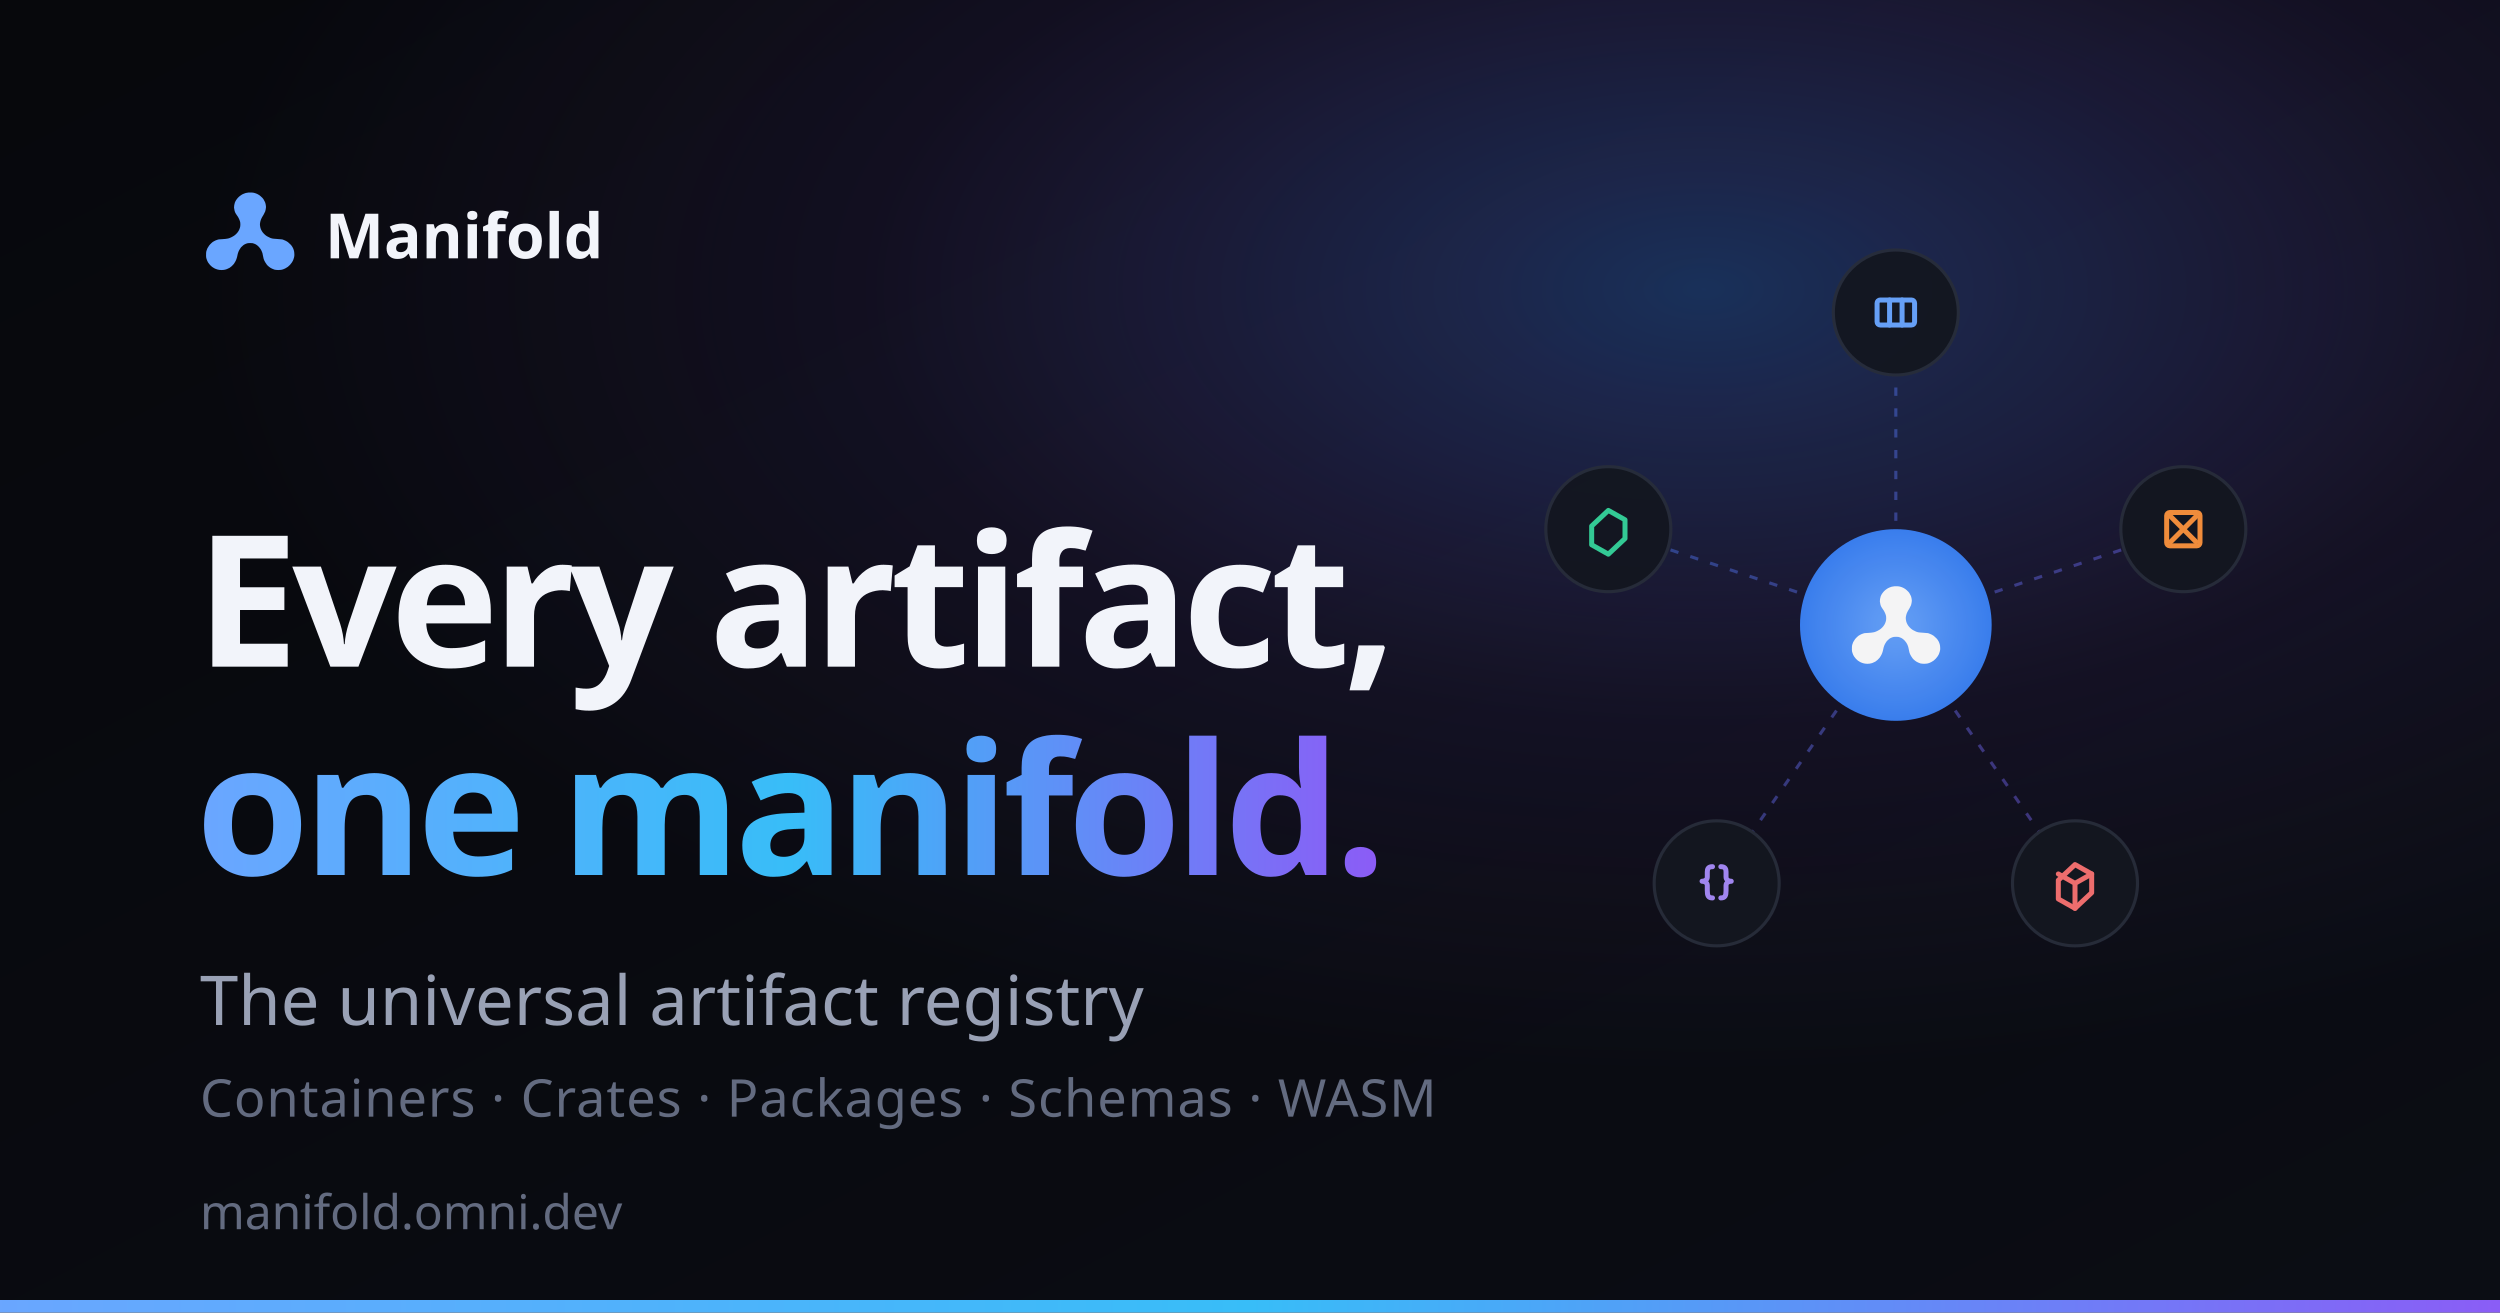
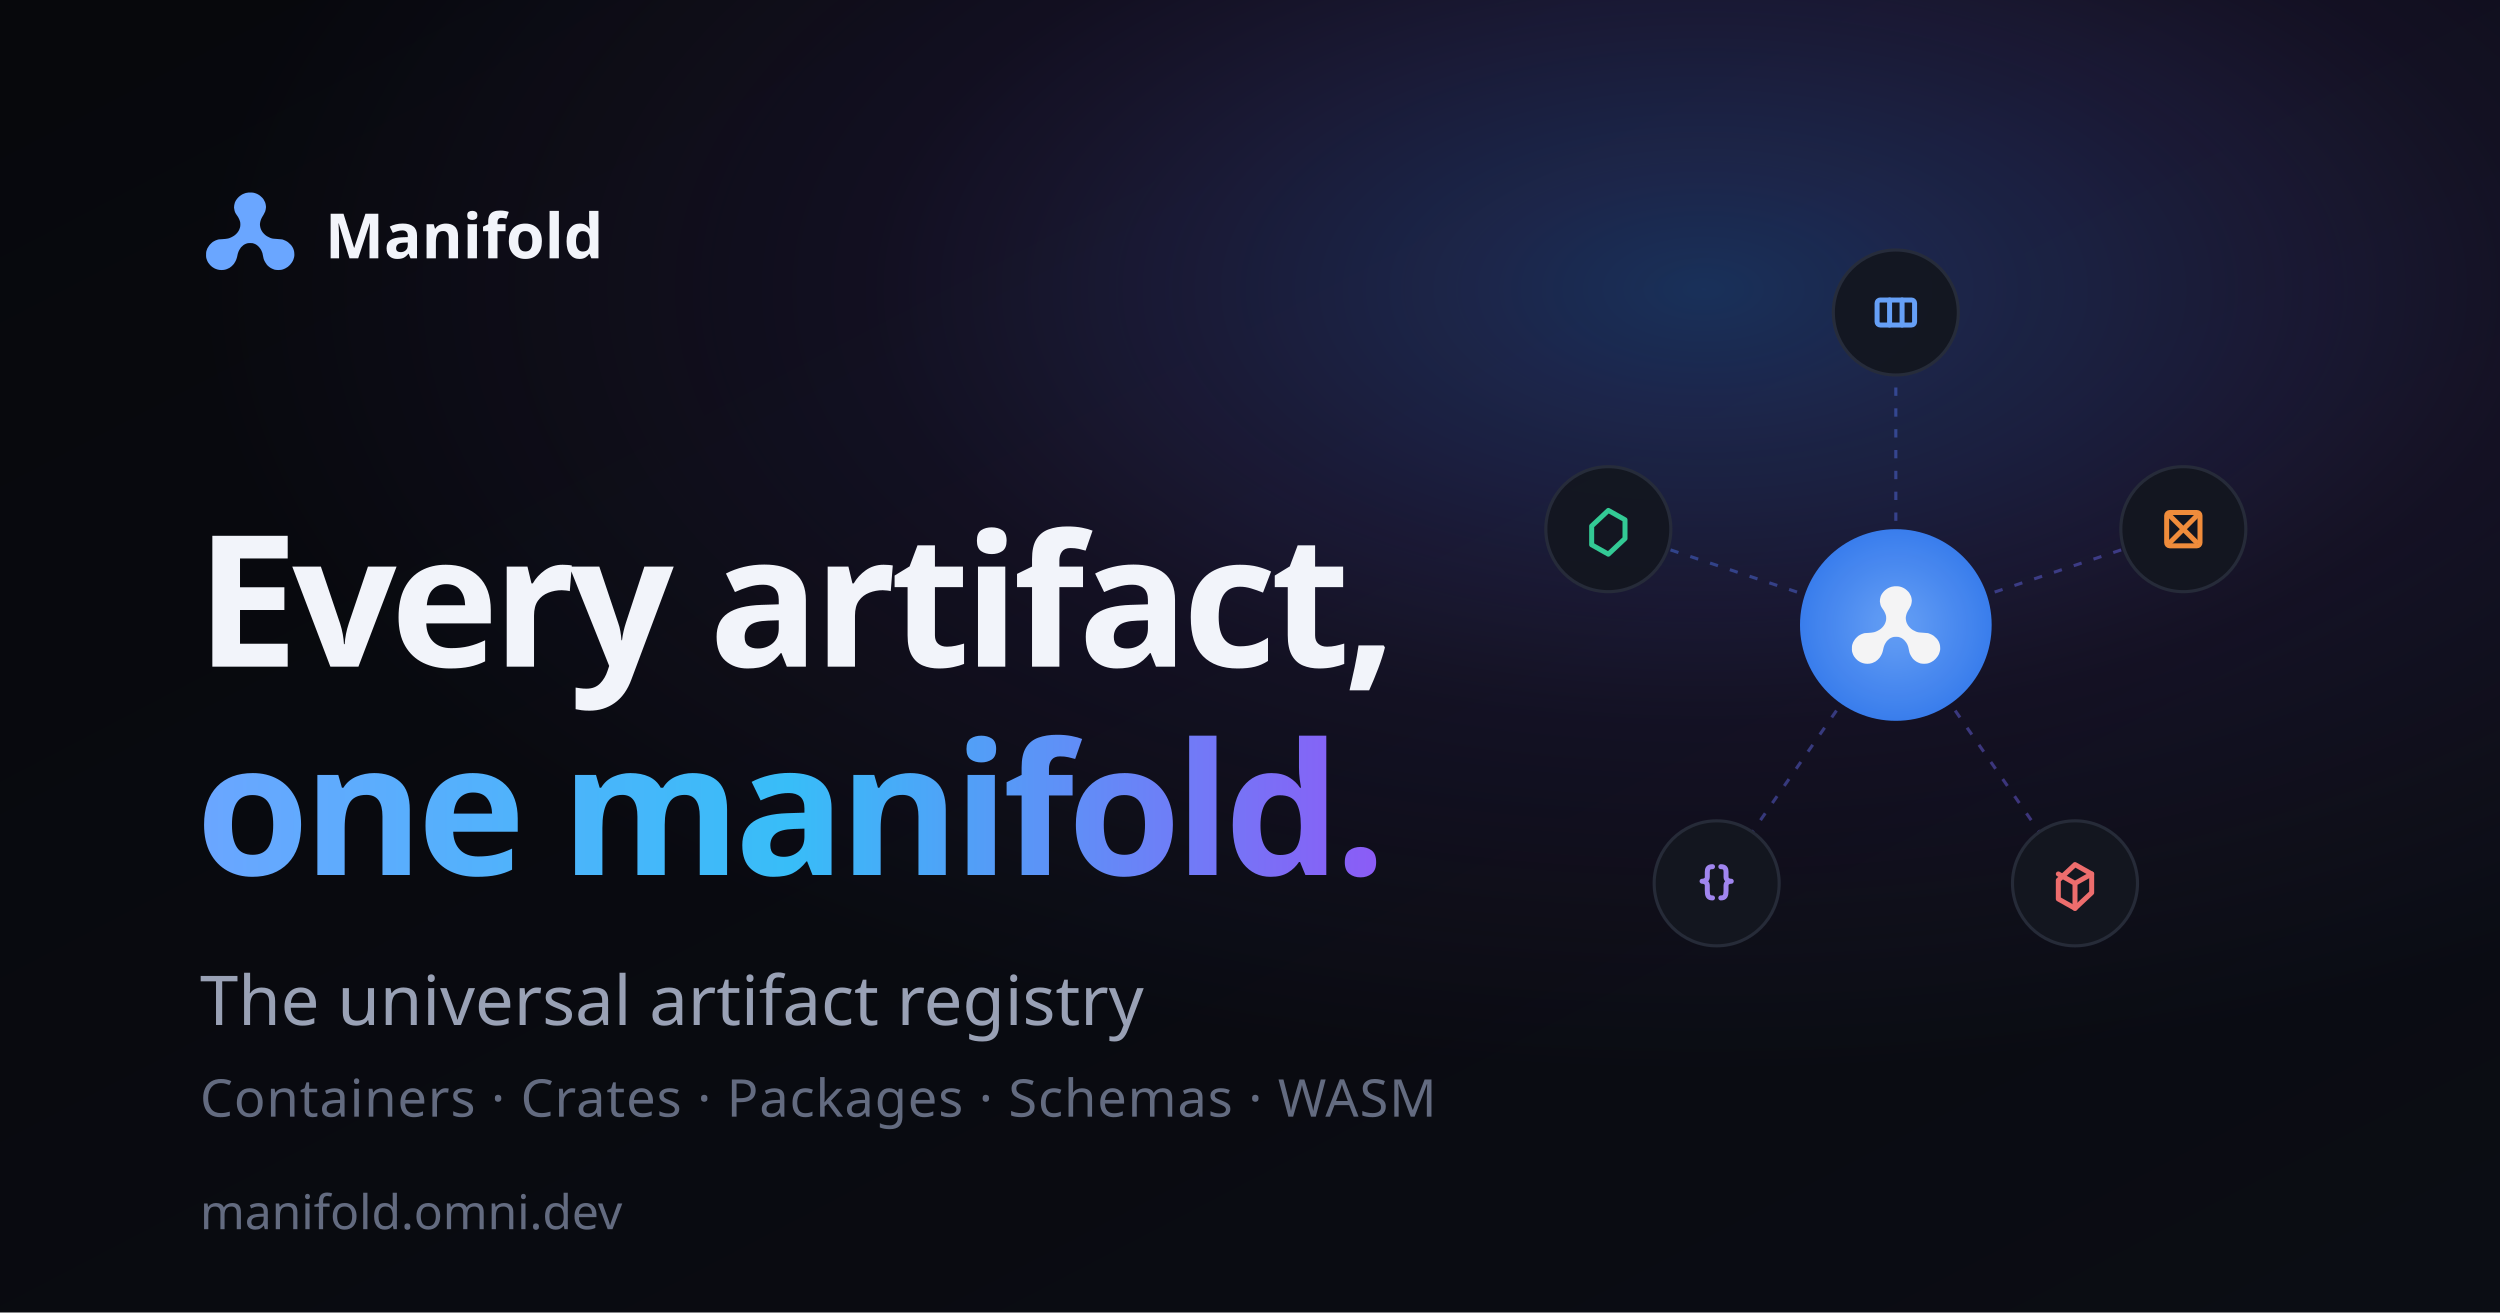
<svg xmlns="http://www.w3.org/2000/svg" width="1200" height="630" viewBox="0 0 1200 630" font-family="Noto Sans, sans-serif">
  <defs>
    <linearGradient id="bg" x1="0" y1="0" x2="1" y2="1">
      <stop offset="0" stop-color="#07080c" />
      <stop offset="1" stop-color="#0b0d14" />
    </linearGradient>
    <radialGradient id="glow" cx="0.68" cy="0.22" r="0.6">
      <stop offset="0" stop-color="#3b82f6" stop-opacity="0.32" />
      <stop offset="0.55" stop-color="#8b5cf6" stop-opacity="0.08" />
      <stop offset="1" stop-color="#8b5cf6" stop-opacity="0" />
    </radialGradient>
    <linearGradient id="cobalt" x1="0" y1="0" x2="1" y2="0">
      <stop offset="0" stop-color="#6aa6ff" />
      <stop offset="0.5" stop-color="#38bdf8" />
      <stop offset="1" stop-color="#8b5cf6" />
    </linearGradient>
    <linearGradient id="mark" x1="0" y1="0" x2="1" y2="1">
      <stop offset="0" stop-color="#3b82f6" />
      <stop offset="1" stop-color="#8b5cf6" />
    </linearGradient>
    <radialGradient id="core" cx="0.5" cy="0.5" r="0.5">
      <stop offset="0" stop-color="#6aa6ff" />
      <stop offset="1" stop-color="#3b82f6" />
    </radialGradient>
    <linearGradient id="edge" gradientUnits="userSpaceOnUse" x1="-150" y1="-150" x2="150" y2="150">
      <stop offset="0" stop-color="#3b82f6" />
      <stop offset="1" stop-color="#8b5cf6" />
    </linearGradient>
    <symbol id="mk" viewBox="0 0 1024 902">
      <g transform="translate(0,902) scale(0.1,-0.1)" fill="currentColor" stroke="none">
        <path d="M4980 8503 c-99 -7 -265 -35 -291 -48 -15 -8 -62 -24 -106 -36 -43 -11 -100 -34 -128 -49 -27 -15 -68 -33 -90 -40 -22 -7 -51 -22 -65 -32 -14 -11 -48 -34 -76 -51 -193 -119 -370 -286 -486 -460 -15 -22 -36 -50 -46 -61 -29 -32 -98 -170 -136 -271 -47 -126 -91 -398 -83 -515 12 -180 89 -468 147 -550 10 -14 29 -47 44 -75 15 -27 51 -84 81 -125 29 -41 61 -88 71 -105 9 -16 30 -45 45 -63 16 -18 29 -39 29 -46 0 -8 15 -36 33 -62 19 -27 40 -67 46 -89 7 -22 24 -57 37 -77 13 -21 33 -71 45 -113 11 -42 29 -95 40 -119 48 -110 47 -496 -2 -618 -12 -29 -30 -84 -40 -122 -10 -38 -27 -82 -38 -97 -12 -16 -30 -53 -41 -83 -12 -30 -28 -60 -36 -67 -8 -7 -22 -26 -31 -43 -62 -123 -284 -349 -442 -449 -143 -91 -324 -185 -410 -212 -25 -7 -73 -25 -106 -39 -36 -14 -101 -29 -160 -36 -54 -7 -149 -21 -210 -31 -74 -13 -196 -23 -373 -29 -300 -11 -378 -21 -436 -55 -23 -13 -72 -31 -111 -40 -38 -9 -86 -27 -105 -40 -19 -13 -54 -31 -76 -39 -23 -8 -61 -28 -84 -45 -24 -17 -47 -31 -53 -31 -43 0 -347 -284 -428 -400 -83 -118 -119 -175 -143 -226 -13 -28 -35 -67 -49 -86 -13 -20 -30 -65 -36 -100 -7 -35 -23 -81 -36 -103 -42 -74 -71 -373 -55 -576 14 -175 26 -242 56 -301 14 -27 30 -74 36 -104 6 -31 22 -72 35 -91 13 -19 32 -58 43 -85 10 -28 27 -59 37 -70 10 -11 29 -39 43 -63 65 -113 254 -315 370 -397 113 -80 175 -118 220 -138 25 -11 68 -32 95 -47 28 -14 79 -34 115 -44 36 -9 92 -29 125 -42 68 -29 280 -57 425 -57 151 0 357 28 430 59 36 16 89 34 118 41 46 11 172 69 271 126 126 72 344 268 441 399 53 70 140 209 140 222 0 5 14 31 31 59 18 27 40 72 49 99 10 28 27 69 38 92 12 22 29 73 38 112 9 40 26 98 39 130 14 33 30 108 39 174 9 64 22 130 31 147 9 17 27 74 41 128 13 53 33 108 43 122 10 14 28 52 40 84 12 33 33 72 46 88 14 16 25 35 25 41 0 9 105 174 120 187 3 3 20 24 39 48 29 37 135 134 234 214 18 14 51 34 72 44 22 10 53 29 68 41 16 13 54 30 85 39 31 9 78 27 104 40 67 34 177 48 373 47 199 -1 289 -12 353 -46 26 -13 70 -30 99 -36 28 -7 66 -24 85 -37 18 -14 49 -32 68 -40 19 -8 49 -28 65 -43 17 -16 44 -36 60 -44 65 -33 270 -258 314 -345 11 -23 26 -44 32 -47 6 -4 24 -37 41 -74 16 -36 36 -73 44 -83 9 -9 22 -42 30 -73 8 -31 28 -82 44 -113 22 -42 32 -81 40 -148 5 -50 21 -125 35 -168 14 -42 30 -120 36 -174 7 -58 21 -121 36 -157 14 -33 33 -86 44 -119 10 -32 27 -70 38 -85 10 -14 27 -46 38 -71 29 -64 109 -189 218 -338 74 -102 347 -319 455 -361 19 -8 58 -26 85 -42 28 -15 73 -34 101 -42 28 -8 68 -24 90 -35 52 -26 68 -29 228 -47 172 -19 226 -19 427 0 139 14 174 21 250 50 49 19 95 35 102 35 39 0 303 147 424 236 123 91 330 311 376 400 9 17 23 37 33 45 9 8 28 38 41 68 14 30 35 68 48 83 14 16 29 48 35 71 6 23 21 63 35 88 13 25 41 115 62 200 36 148 37 161 37 324 0 124 -5 190 -18 245 -9 41 -24 111 -32 155 -9 44 -29 105 -44 137 -16 31 -34 74 -40 97 -6 22 -21 53 -35 69 -13 15 -35 53 -49 83 -55 116 -226 300 -452 484 -73 60 -322 189 -394 204 -27 6 -68 22 -89 37 -26 17 -62 28 -108 34 -168 22 -380 40 -518 44 -82 2 -235 14 -340 26 -160 19 -204 28 -277 56 -48 19 -92 34 -98 34 -16 0 -229 107 -295 148 -33 20 -75 46 -94 57 -146 86 -416 371 -465 490 -10 22 -26 49 -36 60 -11 12 -28 46 -39 76 -10 30 -30 77 -44 105 -14 27 -32 88 -41 134 -8 47 -22 123 -31 170 -17 89 -15 243 4 307 5 18 17 77 26 130 9 57 28 123 45 158 15 33 33 78 39 100 6 22 22 56 35 74 14 19 32 55 41 81 9 26 24 55 34 65 11 9 28 38 40 64 11 26 28 54 37 62 9 8 29 42 45 75 15 34 32 65 38 68 12 8 119 223 149 301 32 81 82 361 82 456 0 89 -41 336 -67 404 -8 22 -26 68 -39 103 -26 69 -91 193 -136 259 -15 23 -28 45 -28 49 0 20 -160 188 -262 275 -136 117 -165 139 -205 155 -21 9 -49 27 -63 40 -14 13 -45 30 -70 39 -24 9 -63 26 -85 39 -22 14 -68 31 -101 40 -34 9 -91 27 -127 41 -108 40 -400 64 -607 48z" />
      </g>
    </symbol>
  </defs>
  <rect width="1200" height="630" fill="url(#bg)" />
  <rect width="1200" height="630" fill="url(#glow)" />
  <g transform="translate(910,300)" opacity="0.95">
    <g stroke="url(#edge)" stroke-width="1.5" fill="none" opacity="0.45" stroke-dasharray="4 6">
      <line x1="0" y1="0" x2="0" y2="-150" />
      <line x1="0" y1="0" x2="138" y2="-46" />
      <line x1="0" y1="0" x2="86" y2="124" />
      <line x1="0" y1="0" x2="-86" y2="124" />
      <line x1="0" y1="0" x2="-138" y2="-46" />
    </g>
    <g fill="#13161f" stroke="#272c3a" stroke-width="1.5">
      <circle cx="0" cy="-150" r="30" />
      <circle cx="138" cy="-46" r="30" />
      <circle cx="86" cy="124" r="30" />
      <circle cx="-86" cy="124" r="30" />
      <circle cx="-138" cy="-46" r="30" />
    </g>
    <g fill="none" stroke-width="2.4" stroke-linecap="round" stroke-linejoin="round">
      <g stroke="#6aa6ff" transform="translate(0,-150)">
        <rect x="-9" y="-6" width="18" height="12" rx="1.5" />
        <path d="M-3 -6v12M3 -6v12" />
      </g>
      <g stroke="#fb923c" transform="translate(138,-46)">
        <rect x="-8" y="-8" width="16" height="16" rx="1.5" />
        <path d="M-6 -6 6 6M6 -6 -6 6" />
      </g>
      <g stroke="#f87171" transform="translate(86,124)">
        <path d="M0 -9 8 -4.5v9L0 12 -8 7.5v-9Z" />
        <path d="M-8 -4.5 0 0l8-4.5M0 0v12" />
      </g>
      <g stroke="#a78bfa" transform="translate(-86,124)">
        <path d="M-2 -8c-2 0-2.5 1-2.5 2.5V-3c0 1.5-1.5 2-2.5 2 1 0 2.5.5 2.5 2v2.5C-4.5 6-4 7-2 7" />
        <path d="M2 -8c2 0 2.5 1 2.5 2.5V-3c0 1.5 1.5 2 2.5 2-1 0-2.5.5-2.5 2v2.5C4.5 6 4 7 2 7" />
      </g>
      <g stroke="#34d399" transform="translate(-138,-46)">
        <path d="M0 -9 8 -4.5v9L0 12 -8 7.5v-9Z" />
      </g>
    </g>
    <circle cx="0" cy="0" r="46" fill="url(#core)" />
    <use href="#mk" x="-24" y="-21" width="48" height="42" color="#ffffff" />
  </g>
  <g transform="translate(96,86)">
    <use href="#mk" x="0" y="4" width="48" height="42" color="#6aa6ff" />
    <text x="60" y="38" font-size="30" font-weight="bold" fill="#f2f4fa">Manifold</text>
  </g>
  <text x="94" y="320" font-size="88" font-weight="bold" fill="#f2f4fa" letter-spacing="-3">Every artifact,</text>
  <text x="94" y="420" font-size="88" font-weight="bold" fill="url(#cobalt)" letter-spacing="-3">one manifold.</text>
  <text x="96" y="492" font-size="33" fill="#99a1b5">The universal artifact registry</text>
  <text x="96" y="536" font-size="25" fill="#636b80" letter-spacing="0.5">Containers · Crates · Packages · Schemas · WASM</text>
-   <rect x="0" y="624" width="1200" height="6" fill="url(#cobalt)" />
  <text x="96" y="590" font-size="23" fill="#636b80">manifold.omni.dev</text>
</svg>
